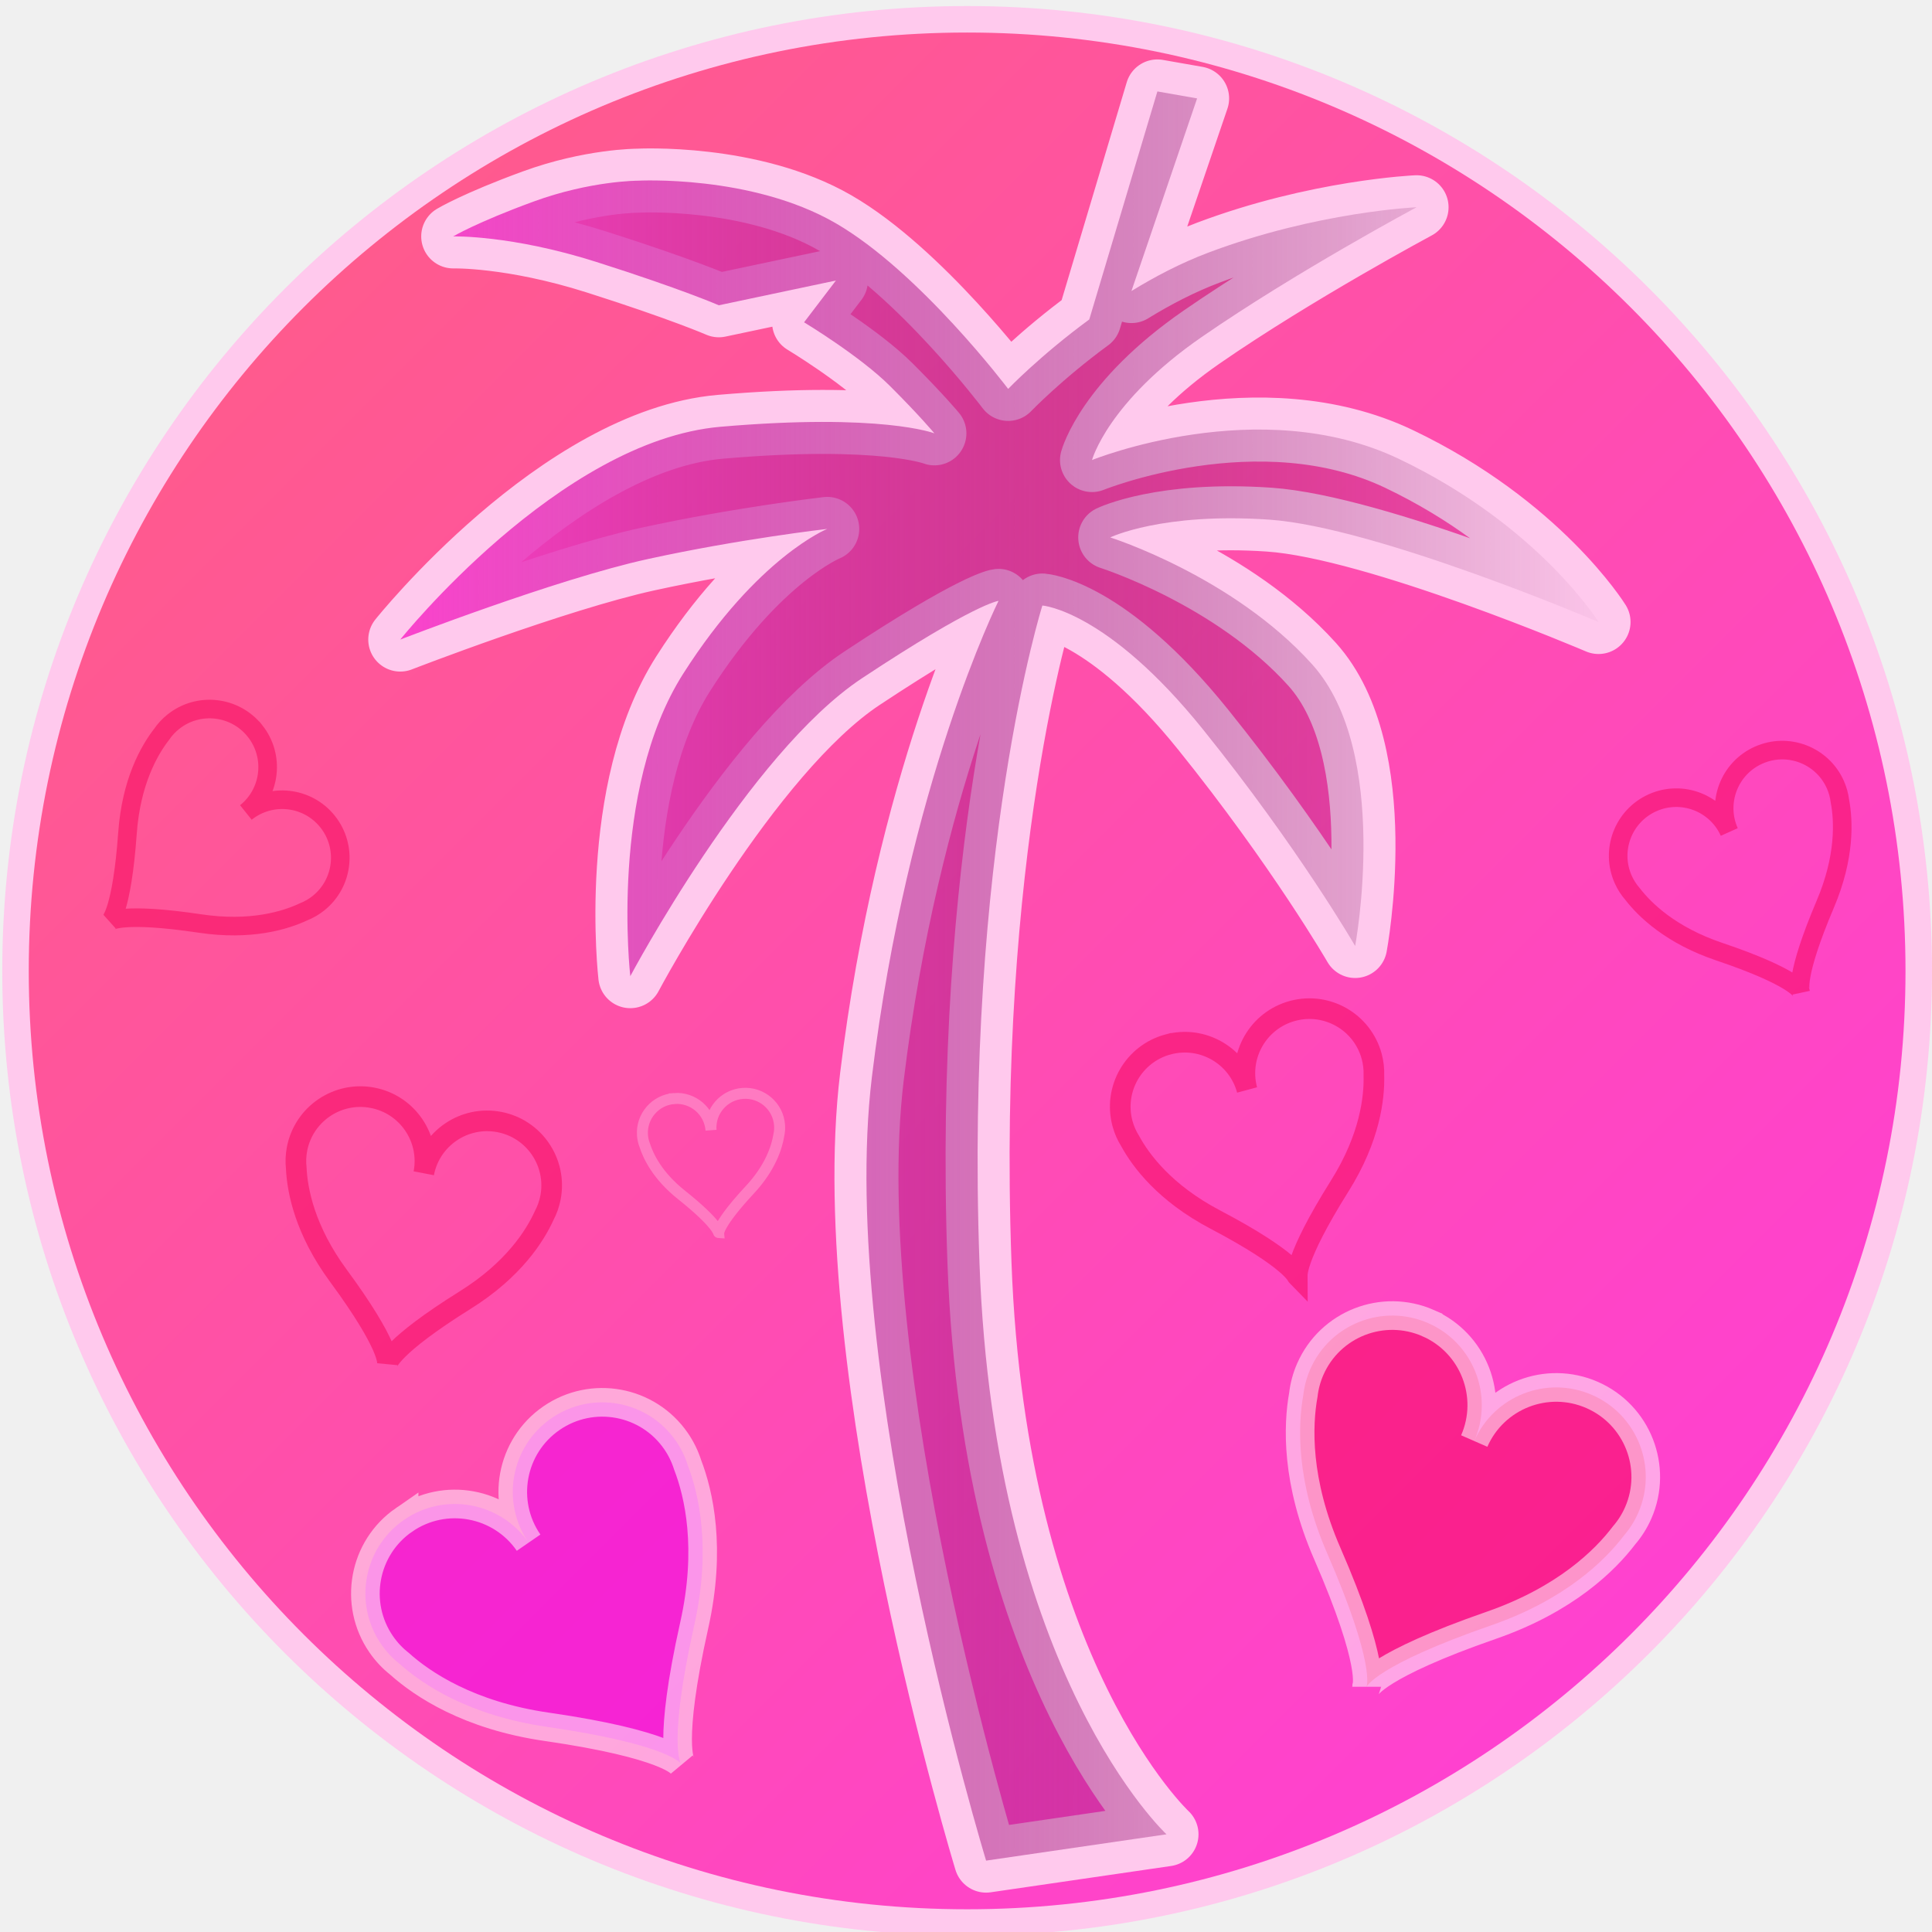
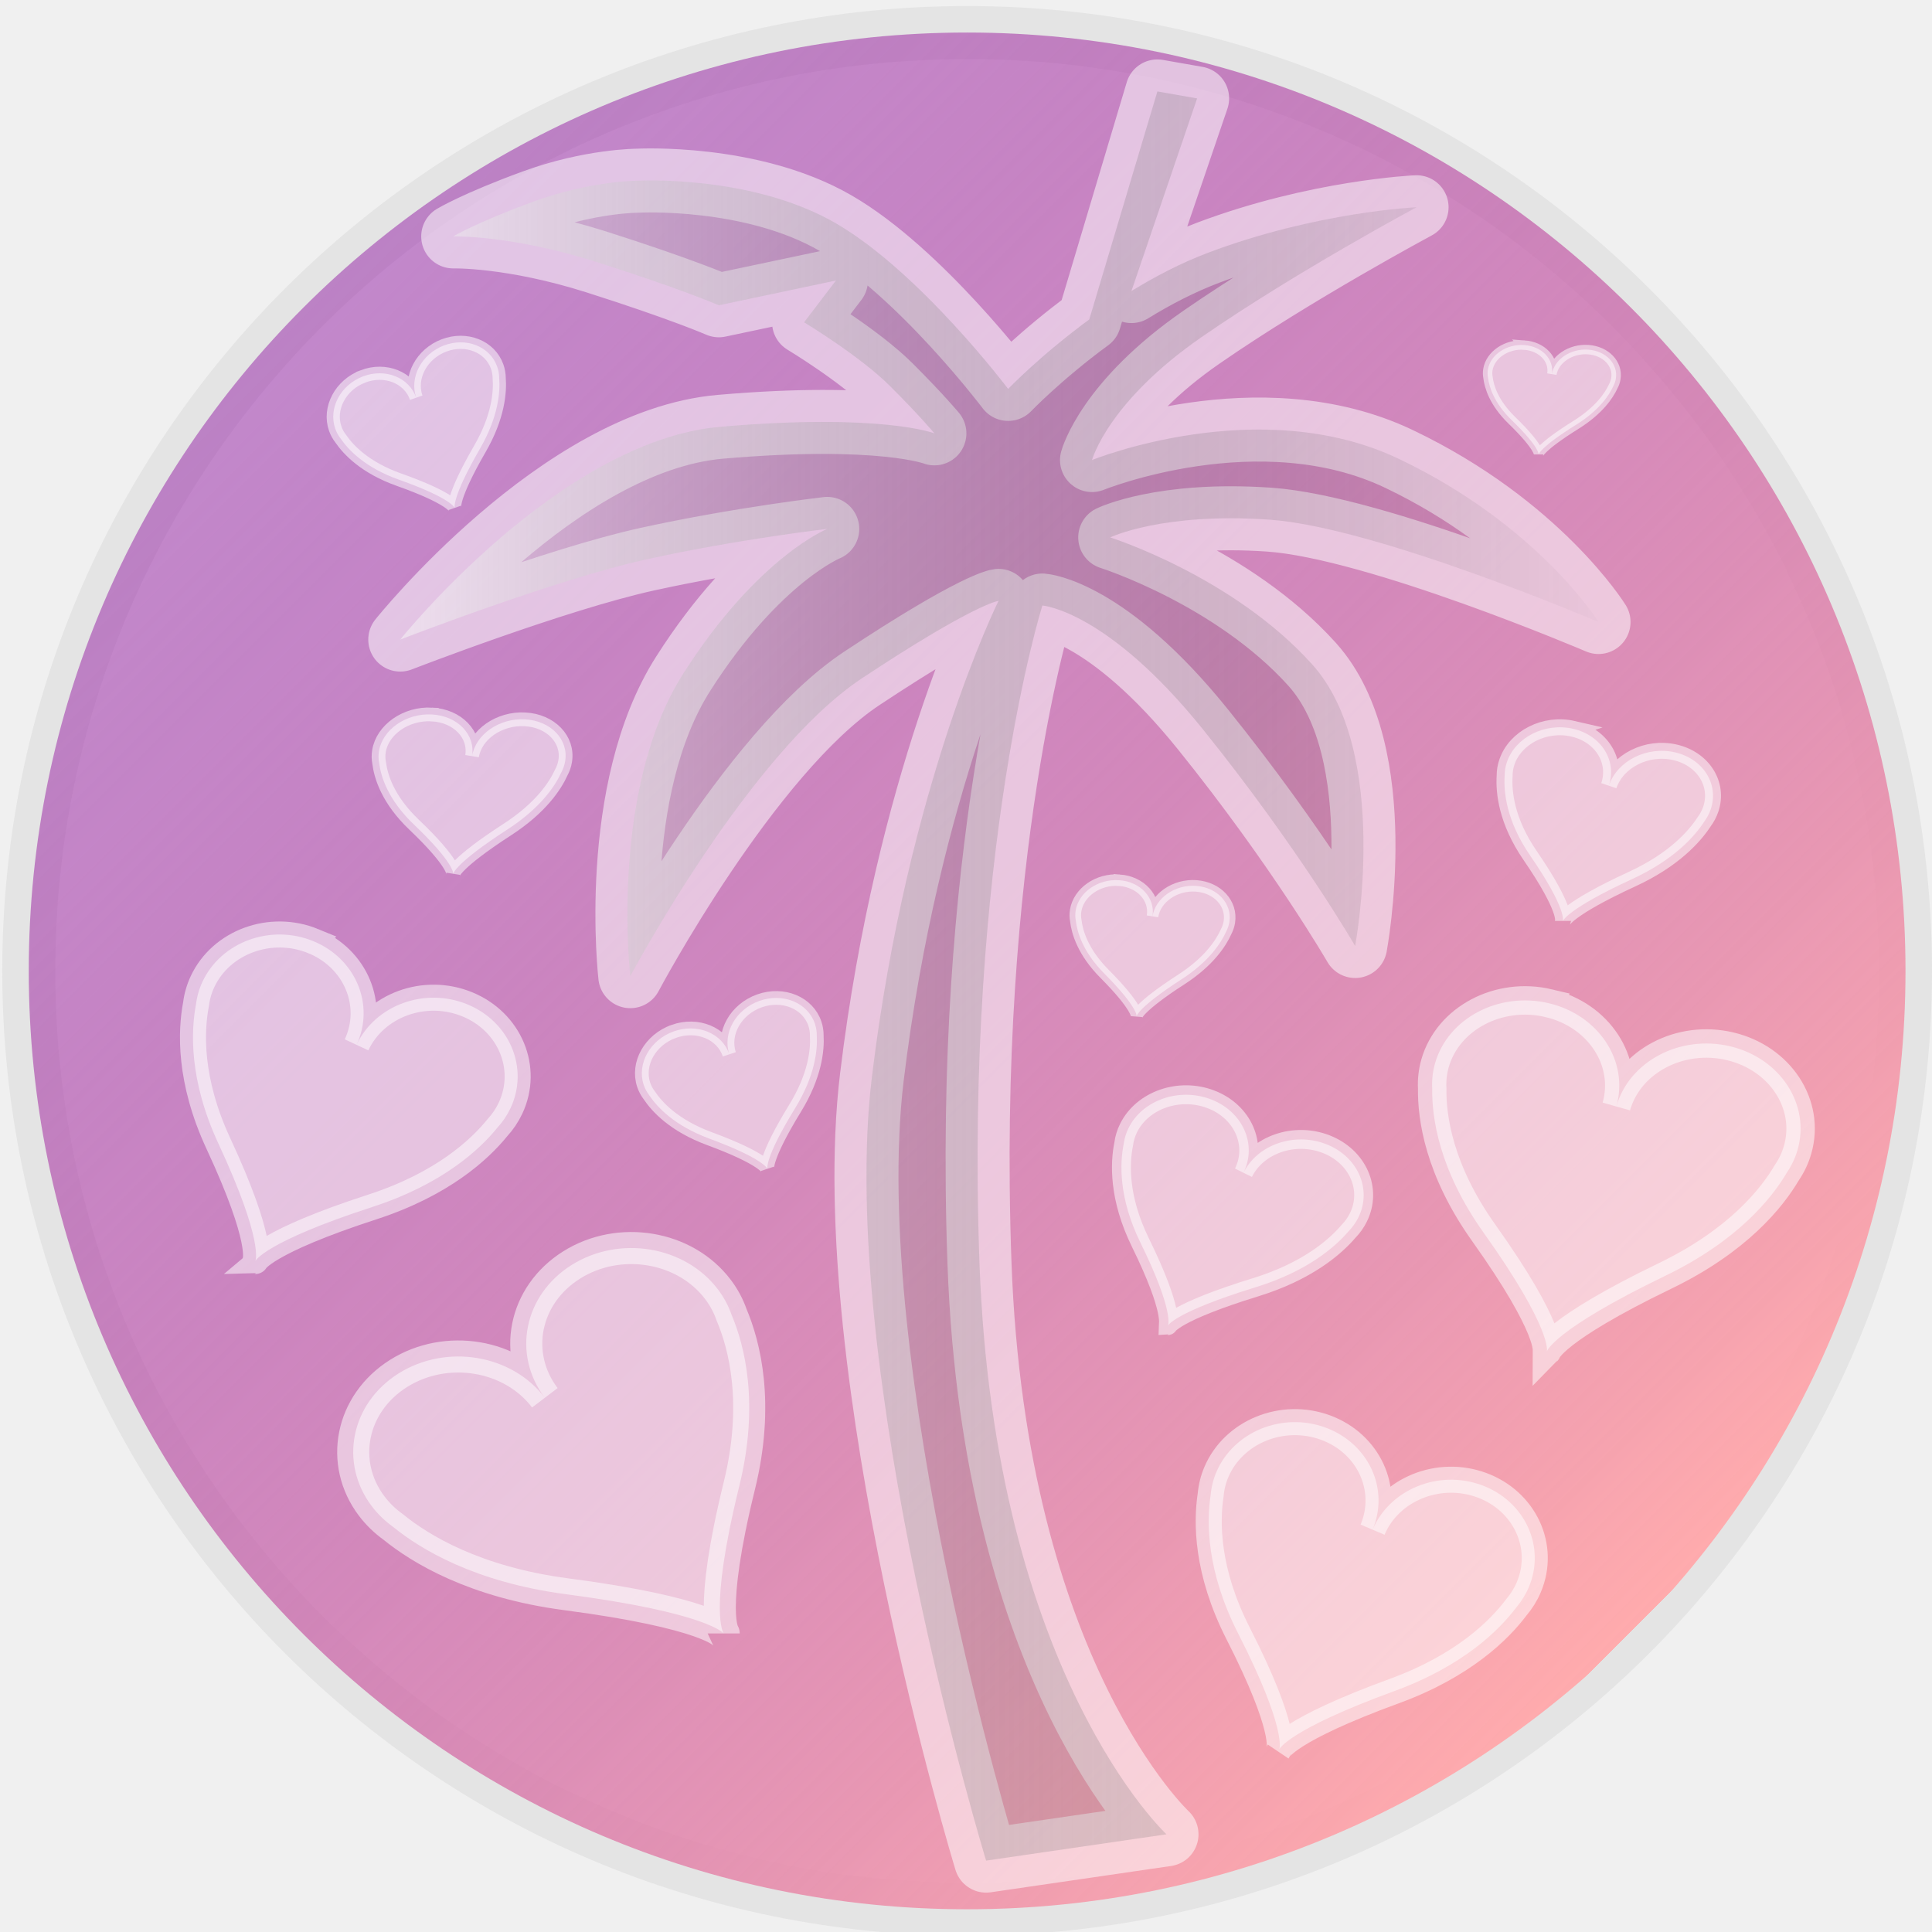
<svg xmlns="http://www.w3.org/2000/svg" xmlns:xlink="http://www.w3.org/1999/xlink" width="512" height="512" fill="none" viewBox="0 0 512 512" version="1.1" id="svg7" xml:space="preserve">
  <defs id="defs7">
    <linearGradient id="swatch14">
      <stop style="stop-color:#66003b;stop-opacity:1;" offset="0" id="stop14" />
    </linearGradient>
    <linearGradient id="linearGradient1">
-       <stop style="stop-color:#ff41d0;stop-opacity:1;" offset="0" id="stop1" />
-       <stop style="stop-color:#54003b;stop-opacity:0;" offset="1" id="stop2" />
+       <stop style="stop-color:#ffffff;stop-opacity:0.51;" offset="0" id="stop1" />
+       <stop style="stop-color:#000000;stop-opacity:0;" offset="1" id="stop2" />
    </linearGradient>
    <linearGradient id="linearGradient11">
-       <stop style="stop-color:#ff5a8e;stop-opacity:1;" offset="0" id="stop11" />
-       <stop style="stop-color:#ff41d0;stop-opacity:1;" offset="0.999" id="stop20" />
-       <stop style="stop-color:#ff41d0;stop-opacity:1;" offset="0.999" id="stop12" />
+       <stop style="stop-color:#9523a7;stop-opacity:0.51;" offset="0" id="stop11" />
+       <stop style="stop-color:#ffabad;stop-opacity:1;" offset="0.999" id="stop20" />
+       <stop style="stop-color:#ffffff;stop-opacity:0;" offset="0.999" id="stop12" />
    </linearGradient>
    <linearGradient xlink:href="#linearGradient11" id="linearGradient12" x1="109.745" y1="106.545" x2="431.055" y2="427.855" gradientUnits="userSpaceOnUse" spreadMethod="reflect" gradientTransform="matrix(1.094532,0,0,1.094532,-39.66152,-35.15906)" />
    <linearGradient xlink:href="#linearGradient1" id="linearGradient2" x1="125.402" y1="271.834" x2="431.024" y2="271.834" gradientUnits="userSpaceOnUse" gradientTransform="matrix(1.096424,0,0,1.025321,-40.18797,-20.06002)" />
    <filter style="color-interpolation-filters:sRGB" id="filter11" x="-0.019" y="-0.055" width="1.038" height="1.109">
      <feGaussianBlur in="SourceGraphic" stdDeviation="0.383" result="result3" id="feGaussianBlur9" />
      <feComponentTransfer result="result1" in="result3" id="feComponentTransfer9">
        <feFuncR type="discrete" tableValues="0 0.1 0.2 0.3 0.4 0.5 0.6 0.7 0.8 0.9 1" id="feFuncR9" />
        <feFuncG type="discrete" tableValues="0 0.1 0.2 0.3 0.4 0.5 0.6 0.7 0.8 0.9 1" id="feFuncG9" />
        <feFuncB type="discrete" tableValues="0 0.1 0.2 0.3 0.4 0.5 0.6 0.7 0.8 0.9 1" id="feFuncB9" />
      </feComponentTransfer>
      <feGaussianBlur result="result5" stdDeviation="0.01" id="feGaussianBlur10" />
      <feBlend in2="result5" result="result6" mode="lighten" in="result5" id="feBlend10" />
      <feColorMatrix in="result6" type="luminanceToAlpha" result="result2" id="feColorMatrix10" />
      <feSpecularLighting surfaceScale="5" result="result9" specularExponent="20" in="result2" specularConstant="1" id="feSpecularLighting10">
        <feDistantLight azimuth="180" elevation="90" id="feDistantLight10" />
      </feSpecularLighting>
      <feComposite in2="result6" operator="arithmetic" in="result9" k1="0.4" k3="0.7" result="result3" id="feComposite10" k2="0" k4="0" />
      <feBlend in2="result1" in="result3" mode="normal" result="result8" id="feBlend11" />
      <feComposite in2="SourceGraphic" in="result8" operator="in" result="result7" id="feComposite11" />
    </filter>
  </defs>
-   <circle style="fill:url(#linearGradient12);fill-opacity:1;stroke:#ffc9ed;stroke-width:14.045;stroke-opacity:1;paint-order:stroke fill markers" id="path8" cx="256.3" cy="257.3" r="248.678" />
-   <path id="path15" style="fill:url(#linearGradient2);fill-opacity:1;stroke:#ffc9ed;stroke-width:16.964;stroke-linejoin:round;stroke-dasharray:none;stroke-dashoffset:0;stroke-opacity:1;paint-order:stroke fill markers" d="m 306.721,24.233 c 0,0 -11.984,40.087 -18.055,60.432 -12.966,9.504 -21.494,18.398 -21.494,18.398 0,0 -23.413,-31.029 -45.741,-43.935 -22.328,-12.905 -52.421,-11.242 -52.421,-11.242 0,0 -12.501,4e-4 -27.631,5.537 -15.131,5.537 -21.271,9.228 -21.271,9.228 0,0 15.352,-0.411 37.938,6.767 22.586,7.177 32.454,11.485 32.454,11.485 l 31.028,-6.562 -8.442,11.074 c 0,0 14.803,8.92 22.806,16.918 8.004,7.997 11.731,12.508 11.731,12.508 0,0 -13.924,-5.433 -56.684,-1.742 -42.761,3.691 -84.864,56.393 -84.864,56.393 0,0 41.224,-15.996 65.565,-21.327 24.341,-5.332 47.585,-7.998 47.585,-7.998 0,0 -18.419,7.383 -38.154,38.347 -19.736,30.965 -14.035,80.181 -14.035,80.181 0,0 31.358,-59.058 61.4,-78.95 30.042,-19.891 36.182,-20.506 36.182,-20.506 0,0 -24.121,48.395 -33.55,126.114 -9.429,77.719 30.261,207.73 30.261,207.73 l 47.804,-6.973 c 0,0 -45.61,-42.243 -49.558,-151.337 -3.947,-109.094 16.665,-174.305 16.665,-174.305 0,0 17.105,1.23 42.542,32.81 25.437,31.58 40.347,57.418 40.347,57.418 0,0 9.65,-51.267 -11.401,-74.644 -21.051,-23.377 -53.506,-33.629 -53.506,-33.629 0,0 13.706,-6.664 42.103,-4.716 28.397,1.948 87.303,27.129 87.303,27.129 0,0 -15.816,-25.521 -52.875,-43.212 -37.059,-17.69 -81.356,0.292 -81.356,0.292 0,0 4.136,-15.373 29.1,-32.628 24.964,-17.255 56.907,-34.364 56.907,-34.364 0,0 -26.36,1.16 -55.2,12.036 -7.176,2.706 -14.064,6.3 -20.363,10.173 l 17.406,-51.052 z" />
-   <path id="path4-2-6" style="fill:#ee00ee;fill-opacity:0.514;stroke:#ffffff;stroke-width:7.591;stroke-dasharray:none;stroke-opacity:0.512" d="m 107.089,402.763 a 23.722,23.722 0 0 0 -6.06,32.996 23.722,23.722 0 0 0 4.818,5.142 c 6.099,5.47 18.385,13.739 39.08,16.727 32,4.621 35.525,9.729 35.526,9.73 -3.8e-4,-5.6e-4 -3.522,-5.111 3.53,-36.665 4.561,-20.407 1.198,-34.829 -1.748,-42.473 a 23.722,23.722 0 0 0 -3.094,-6.331 23.722,23.722 0 0 0 -32.996,-6.06 23.722,23.722 0 0 0 -6.06,32.996 23.722,23.722 0 0 0 -32.996,-6.06 z" />
-   <path id="path4-2-6-1" style="fill:#f60057;fill-opacity:0.512;stroke:#ffffff;stroke-width:7.591;stroke-dasharray:none;stroke-opacity:0.52" d="m 378.484,350.64 a 23.722,23.722 0 0 0 -31.248,12.206 23.722,23.722 0 0 0 -1.838,6.803 c -1.443,8.064 -2.011,22.863 6.336,42.034 12.906,29.645 10.417,35.33 10.417,35.331 2.7e-4,-6.3e-4 2.493,-5.684 33.037,-16.288 19.753,-6.858 30.249,-17.306 35.2,-23.832 a 23.722,23.722 0 0 0 3.756,-5.962 23.722,23.722 0 0 0 -12.206,-31.248 23.722,23.722 0 0 0 -31.248,12.206 23.722,23.722 0 0 0 -12.206,-31.248 z" />
-   <path id="path4-2-6-1-4" style="fill:none;fill-opacity:1;stroke:#f60057;stroke-width:4.926;stroke-dasharray:none;stroke-opacity:0.5" d="m 67.55,193.676 a 15.395,15.395 0 0 0 -21.639,-2.393 15.395,15.395 0 0 0 -3.105,3.357 c -3.258,4.201 -8.04,12.538 -9.015,26.072 -1.507,20.928 -4.65,23.447 -4.65,23.447 3.43e-4,-2.9e-4 3.145,-2.517 23.897,0.585 13.421,2.006 22.6,-0.84 27.412,-3.101 a 15.395,15.395 0 0 0 3.954,-2.296 15.395,15.395 0 0 0 2.393,-21.639 15.395,15.395 0 0 0 -21.639,-2.393 15.395,15.395 0 0 0 2.393,-21.639 z" />
-   <path id="path4-2-6-1-4-2" style="fill:none;fill-opacity:1;stroke:#ff7ac1;stroke-width:2.914;stroke-dasharray:none;stroke-opacity:1" d="m 178.669,291.119 a 9.107,9.107 0 0 0 -8.405,9.759 9.107,9.107 0 0 0 0.6,2.638 c 0.961,2.995 3.429,8.117 9.708,13.119 9.708,7.735 9.886,10.111 9.887,10.111 -2e-5,-2.7e-4 -0.176,-2.376 8.277,-11.466 5.467,-5.878 7.149,-11.309 7.654,-14.414 a 9.107,9.107 0 0 0 0.202,-2.698 9.107,9.107 0 0 0 -9.759,-8.405 9.107,9.107 0 0 0 -8.405,9.759 9.107,9.107 0 0 0 -9.759,-8.405 z" />
-   <path id="path4-2-6-1-4-2-0" style="fill:none;fill-opacity:1;stroke:#f60057;stroke-width:5.472;stroke-dasharray:none;stroke-opacity:0.5" d="m 98.72,290.921 a 17.099,17.099 0 0 0 -20.007,13.582 17.099,17.099 0 0 0 -0.202,5.075 c 0.277,5.899 2.248,16.39 11.184,28.528 13.818,18.768 12.978,23.162 12.978,23.163 1e-4,-5.1e-4 0.842,-4.394 20.611,-16.738 12.785,-7.983 18.488,-17.006 20.923,-22.386 a 17.099,17.099 0 0 0 1.685,-4.792 17.099,17.099 0 0 0 -13.582,-20.007 17.099,17.099 0 0 0 -20.007,13.582 17.099,17.099 0 0 0 -13.582,-20.007 z" />
-   <path id="path4-2-6-1-4-2-0-2" style="fill:none;fill-opacity:1;stroke:#f60057;stroke-width:5.472;stroke-dasharray:none;stroke-opacity:0.5" d="m 309.535,276.786 a 17.099,17.099 0 0 0 -12.066,20.956 17.099,17.099 0 0 0 2.035,4.654 c 2.826,5.185 9.18,13.763 22.52,20.779 20.627,10.849 21.791,15.168 21.792,15.169 -1.3e-4,-5.1e-4 -1.162,-4.321 11.231,-24.059 8.015,-12.765 9.204,-23.373 9.045,-29.276 a 17.099,17.099 0 0 0 -0.577,-5.046 17.099,17.099 0 0 0 -20.956,-12.066 17.099,17.099 0 0 0 -12.066,20.956 17.099,17.099 0 0 0 -20.956,-12.066 z" />
-   <path id="path4-2-6-1-4-3" style="fill:none;fill-opacity:1;stroke:#f60057;stroke-width:4.926;stroke-dasharray:none;stroke-opacity:0.5" d="m 437.927,212.745 a 15.395,15.395 0 0 0 -7.742,20.348 15.395,15.395 0 0 0 2.471,3.848 c 3.25,4.207 10.121,10.927 22.979,15.264 19.882,6.707 21.532,10.38 21.532,10.381 -1.8e-4,-4e-4 -1.648,-3.676 6.558,-22.987 5.307,-12.489 4.854,-22.089 3.871,-27.314 a 15.395,15.395 0 0 0 -1.232,-4.404 15.395,15.395 0 0 0 -20.348,-7.742 15.395,15.395 0 0 0 -7.742,20.348 15.395,15.395 0 0 0 -20.348,-7.742 z" />
+   <circle style="fill:url(#linearGradient12);fill-opacity:1;stroke:#e4e4e4;stroke-width:14.045;stroke-opacity:1;paint-order:stroke fill markers" id="path8" cx="256.3" cy="257.3" r="248.678" />
+   <path id="path15" style="fill:url(#linearGradient2);fill-opacity:1;stroke:#ffffff;stroke-width:16.964;stroke-linejoin:round;stroke-dasharray:none;stroke-dashoffset:0;stroke-opacity:0.522;paint-order:stroke fill markers" d="m 306.721,24.233 c 0,0 -11.984,40.087 -18.055,60.432 -12.966,9.504 -21.494,18.398 -21.494,18.398 0,0 -23.413,-31.029 -45.741,-43.935 -22.328,-12.905 -52.421,-11.242 -52.421,-11.242 0,0 -12.501,4e-4 -27.631,5.537 -15.131,5.537 -21.271,9.228 -21.271,9.228 0,0 15.352,-0.411 37.938,6.767 22.586,7.177 32.454,11.485 32.454,11.485 l 31.028,-6.562 -8.442,11.074 c 0,0 14.803,8.92 22.806,16.918 8.004,7.997 11.731,12.508 11.731,12.508 0,0 -13.924,-5.433 -56.684,-1.742 -42.761,3.691 -84.864,56.393 -84.864,56.393 0,0 41.224,-15.996 65.565,-21.327 24.341,-5.332 47.585,-7.998 47.585,-7.998 0,0 -18.419,7.383 -38.154,38.347 -19.736,30.965 -14.035,80.181 -14.035,80.181 0,0 31.358,-59.058 61.4,-78.95 30.042,-19.891 36.182,-20.506 36.182,-20.506 0,0 -24.121,48.395 -33.55,126.114 -9.429,77.719 30.261,207.73 30.261,207.73 l 47.804,-6.973 c 0,0 -45.61,-42.243 -49.558,-151.337 -3.947,-109.094 16.665,-174.305 16.665,-174.305 0,0 17.105,1.23 42.542,32.81 25.437,31.58 40.347,57.418 40.347,57.418 0,0 9.65,-51.267 -11.401,-74.644 -21.051,-23.377 -53.506,-33.629 -53.506,-33.629 0,0 13.706,-6.664 42.103,-4.716 28.397,1.948 87.303,27.129 87.303,27.129 0,0 -15.816,-25.521 -52.875,-43.212 -37.059,-17.69 -81.356,0.292 -81.356,0.292 0,0 4.136,-15.373 29.1,-32.628 24.964,-17.255 56.907,-34.364 56.907,-34.364 0,0 -26.36,1.16 -55.2,12.036 -7.176,2.706 -14.064,6.3 -20.363,10.173 l 17.406,-51.052 z" />
+   <path id="path4-2-6" style="fill:#ffffff;fill-opacity:0.51;stroke:#ffffff;stroke-width:8.496;stroke-dasharray:none;stroke-opacity:0.522" d="m 105.649,363.96 a 27.852,25.31 0 0 0 -7.116,35.205 27.852,25.31 0 0 0 5.657,5.486 c 7.161,5.836 21.585,14.658 45.884,17.847 37.572,4.93 41.711,10.38 41.711,10.381 -4.5e-4,-6e-4 -4.135,-5.453 4.145,-39.12 5.355,-21.773 1.406,-37.161 -2.052,-45.317 a 27.852,25.31 0 0 0 -3.633,-6.755 27.852,25.31 0 0 0 -38.74,-6.466 27.852,25.31 0 0 0 -7.116,35.205 27.852,25.31 0 0 0 -38.74,-6.466 z" />
+   <path id="path4-2-6-1" style="fill:#ffffff;fill-opacity:0.51;stroke:#ffffff;stroke-width:6.9;stroke-dasharray:none;stroke-opacity:0.52" d="m 351.295,378.329 a 20.863,22.283 87.93 0 0 -28.947,11.788 20.863,22.283 87.93 0 0 -1.509,6.041 c -1.098,7.137 -1.161,20.162 7.283,36.729 13.058,25.617 10.902,30.698 10.901,30.699 2.4e-4,-5.6e-4 2.16,-5.08 30.496,-15.437 18.326,-6.698 27.846,-16.237 32.287,-22.141 a 20.863,22.283 87.93 0 0 3.336,-5.368 20.863,22.283 87.93 0 0 -12.451,-27.05 20.863,22.283 87.93 0 0 -28.947,11.788 20.863,22.283 87.93 0 0 -12.451,-27.05 z" />
+   <path id="path4-2-6-1-5" style="fill:#ffffff;fill-opacity:0.51;stroke:#ffffff;stroke-width:6.9;stroke-dasharray:none;stroke-opacity:0.522" d="m 83.024,249.411 a 22.283,20.863 0 0 0 -29.354,10.735 22.283,20.863 0 0 0 -1.726,5.983 c -1.355,7.092 -1.889,20.107 5.952,36.968 12.124,26.072 9.786,31.072 9.785,31.073 2.6e-4,-5.5e-4 2.342,-4.999 31.034,-14.325 18.556,-6.031 28.415,-15.22 33.066,-20.96 a 22.283,20.863 0 0 0 3.528,-5.244 22.283,20.863 0 0 0 -11.466,-27.482 22.283,20.863 0 0 0 -29.354,10.735 22.283,20.863 0 0 0 -11.466,-27.482 z" />
+   <path id="path4-2-6-1-9" style="fill:#ffffff;fill-opacity:0.51;stroke:#ffffff;stroke-width:5.011;stroke-dasharray:none;stroke-opacity:0.52" d="m 320.976,291.364 a 16.625,14.748 0 0 0 -21.9,7.589 16.625,14.748 0 0 0 -1.288,4.229 c -1.011,5.014 -1.409,14.214 4.441,26.134 9.045,18.431 7.301,21.965 7.301,21.966 2e-4,-3.9e-4 1.747,-3.534 23.154,-10.127 13.844,-4.264 21.2,-10.759 24.67,-14.817 a 16.625,14.748 0 0 0 2.632,-3.707 16.625,14.748 0 0 0 -8.554,-19.428 16.625,14.748 0 0 0 -21.9,7.589 16.625,14.748 0 0 0 -8.554,-19.428 z" />
+   <path id="path4-2-6-1-9-8" style="fill:#ffffff;fill-opacity:0.51;stroke:#ffffff;stroke-width:4.223;stroke-dasharray:none;stroke-opacity:0.52" d="m 416.904,193.138 a 12.322,14.134 82.309 0 0 -17.565,8.836 12.322,14.134 82.309 0 0 -0.596,3.65 c -0.272,4.267 0.457,11.926 6.762,21.107 9.749,14.195 8.688,17.323 8.688,17.324 1.2e-4,-3.3e-4 1.063,-3.128 18.327,-11.083 11.165,-5.144 16.608,-11.378 19.061,-15.141 a 12.322,14.134 82.309 0 0 1.788,-3.375 12.322,14.134 82.309 0 0 -9.451,-15.077 12.322,14.134 82.309 0 0 -17.565,8.836 12.322,14.134 82.309 0 0 -9.451,-15.077 z" />
+   <path id="path4-2-6-1-9-8-4" style="fill:#ffffff;fill-opacity:0.51;stroke:#ffffff;stroke-width:3.483;stroke-dasharray:none;stroke-opacity:0.52" d="m 96.17,99.755 a 10.296,11.509 62.365 0 0 -7.33,13.841 10.296,11.509 62.365 0 0 1.473,2.68 c 2.009,2.94 6.438,7.663 15.416,10.846 13.883,4.923 14.774,7.471 14.774,7.471 -1e-4,-2.8e-4 -0.889,-2.549 6.691,-15.672 4.902,-8.487 5.378,-15.083 5.102,-18.685 a 10.296,11.509 62.365 0 0 -0.526,-3.042 10.296,11.509 62.365 0 0 -14.135,-5.641 10.296,11.509 62.365 0 0 -7.33,13.841 10.296,11.509 62.365 0 0 -14.135,-5.641 z" />
+   <path id="path4-2-6-1-9-8-4-9-2" style="fill:#ffffff;fill-opacity:0.512;stroke:#ffffff;stroke-width:3.051;stroke-dasharray:none;stroke-opacity:0.52" d="m 296.647,233.263 a 8.811,10.319 80.445 0 0 -11.59,8.07 8.811,10.319 80.445 0 0 0.037,2.625 c 0.35,3.024 1.86,8.323 7.604,14.097 8.881,8.928 8.514,11.236 8.514,11.237 5e-5,-2.5e-4 0.369,-2.309 11.854,-9.728 7.428,-4.798 10.571,-9.752 11.865,-12.655 a 8.811,10.319 80.445 0 0 0.862,-2.559 8.811,10.319 80.445 0 0 -8.778,-9.579 8.811,10.319 80.445 0 0 -11.59,8.07 8.811,10.319 80.445 0 0 -8.778,-9.579 z" />
+   <path id="path4-2-6-1-9-8-4-9-2-6" style="fill:#ffffff;fill-opacity:0.512;stroke:#ffffff;stroke-width:2.497;stroke-dasharray:none;stroke-opacity:0.52" d="m 403.954,91.447 a 7.095,8.584 82.143 0 0 -9.649,6.493 7.095,8.584 82.143 0 0 0.03,2.112 c 0.292,2.433 1.549,6.697 6.33,11.342 7.394,7.183 7.088,9.04 7.088,9.041 4e-5,-2.1e-4 0.307,-1.858 9.869,-7.827 6.184,-3.86 8.801,-7.847 9.878,-10.182 a 7.095,8.584 82.143 0 0 0.718,-2.059 7.095,8.584 82.143 0 0 -7.308,-7.707 7.095,8.584 82.143 0 0 -9.649,6.493 7.095,8.584 82.143 0 0 -7.308,-7.707 z" />
+   <path id="path4-2-6-1-9-8-4-9-5" style="fill:#ffffff;fill-opacity:0.512;stroke:#ffffff;stroke-width:7.542;stroke-dasharray:none;stroke-opacity:0.522" d="m 410.464,265.866 a 24.803,22.395 2.052 0 0 -30.171,15.951 24.803,22.395 2.052 0 0 -0.744,6.614 c -0.123,7.733 1.796,21.621 13.653,38.285 18.334,25.768 16.728,31.435 16.728,31.436 1.4e-4,-6.3e-4 1.61,-5.667 31.325,-20.02 19.218,-9.283 28.276,-20.562 32.279,-27.374 a 24.803,22.395 2.052 0 0 2.865,-6.11 24.803,22.395 2.052 0 0 -17.882,-27.366 24.803,22.395 2.052 0 0 -30.171,15.951 24.803,22.395 2.052 0 0 -17.883,-27.366 z" />
+   <path id="path4-2-6-1-9-8-5" style="fill:#ffffff;fill-opacity:0.51;stroke:#ffffff;stroke-width:3.64;stroke-dasharray:none;stroke-opacity:0.52" d="m 114.431,189.338 a 10.333,12.525 79.004 0 0 -14.008,9.755 10.333,12.525 79.004 0 0 0.055,3.084 c 0.436,3.545 2.286,9.735 9.266,16.383 10.794,10.28 10.358,13.001 10.358,13.001 6e-5,-3e-4 0.438,-2.721 14.322,-11.709 8.979,-5.813 12.768,-11.708 14.324,-15.148 a 10.333,12.525 79.004 0 0 1.035,-3.027 10.333,12.525 79.004 0 0 -10.672,-11.047 10.333,12.525 79.004 0 0 -14.008,9.755 10.333,12.525 79.004 0 0 -10.672,-11.047 z" />
+   <path id="path4-2-6-1-9-8-4-9-2-2" style="fill:#ffffff;fill-opacity:0.512;stroke:#ffffff;stroke-width:3.627;stroke-dasharray:none;stroke-opacity:0.52" d="m 178.561,273.323 a 10.657,12.053 66.09 0 0 -7.978,14.162 10.657,12.053 66.09 0 0 1.49,2.795 c 2.047,3.073 6.595,8.03 15.95,11.481 14.464,5.336 15.346,7.984 15.346,7.984 -8e-5,-2.8e-4 -0.88,-2.649 7.346,-16.064 5.32,-8.676 5.955,-15.48 5.74,-19.205 a 10.657,12.053 66.09 0 0 -0.488,-3.152 10.657,12.053 66.09 0 0 -14.713,-6.082 10.657,12.053 66.09 0 0 -7.978,14.162 10.657,12.053 66.09 0 0 -14.714,-6.082 z" />
</svg>
